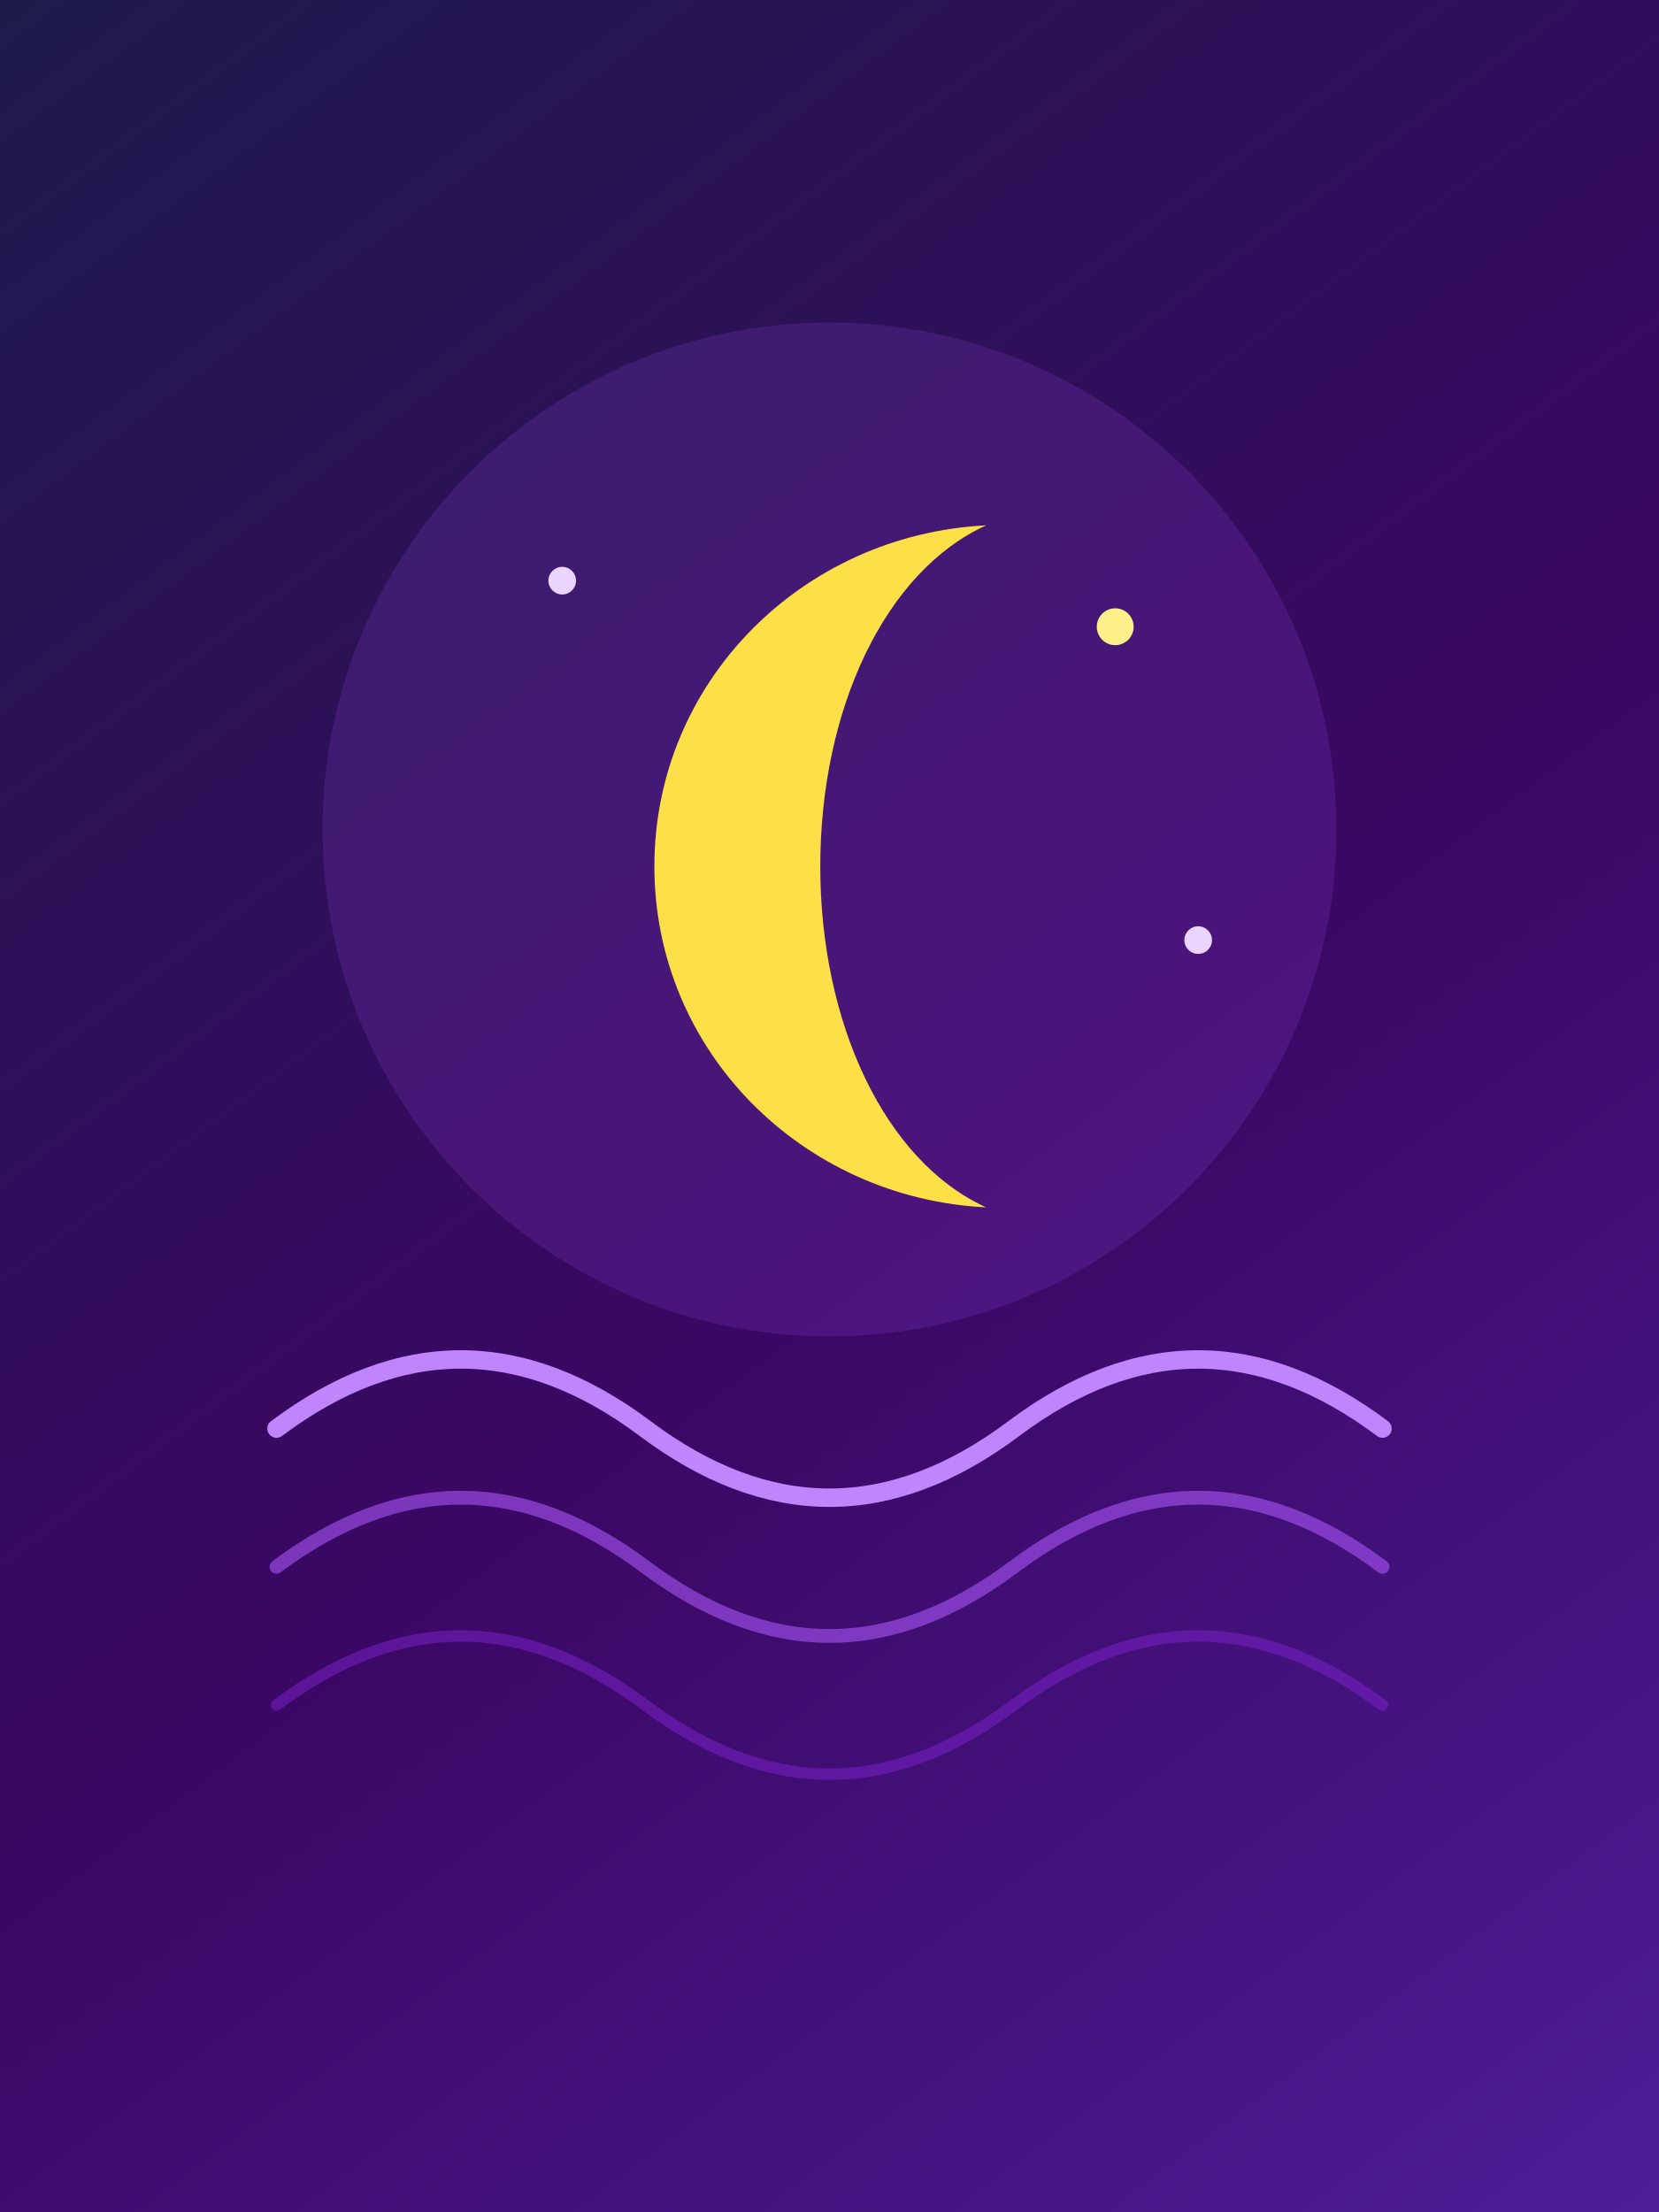
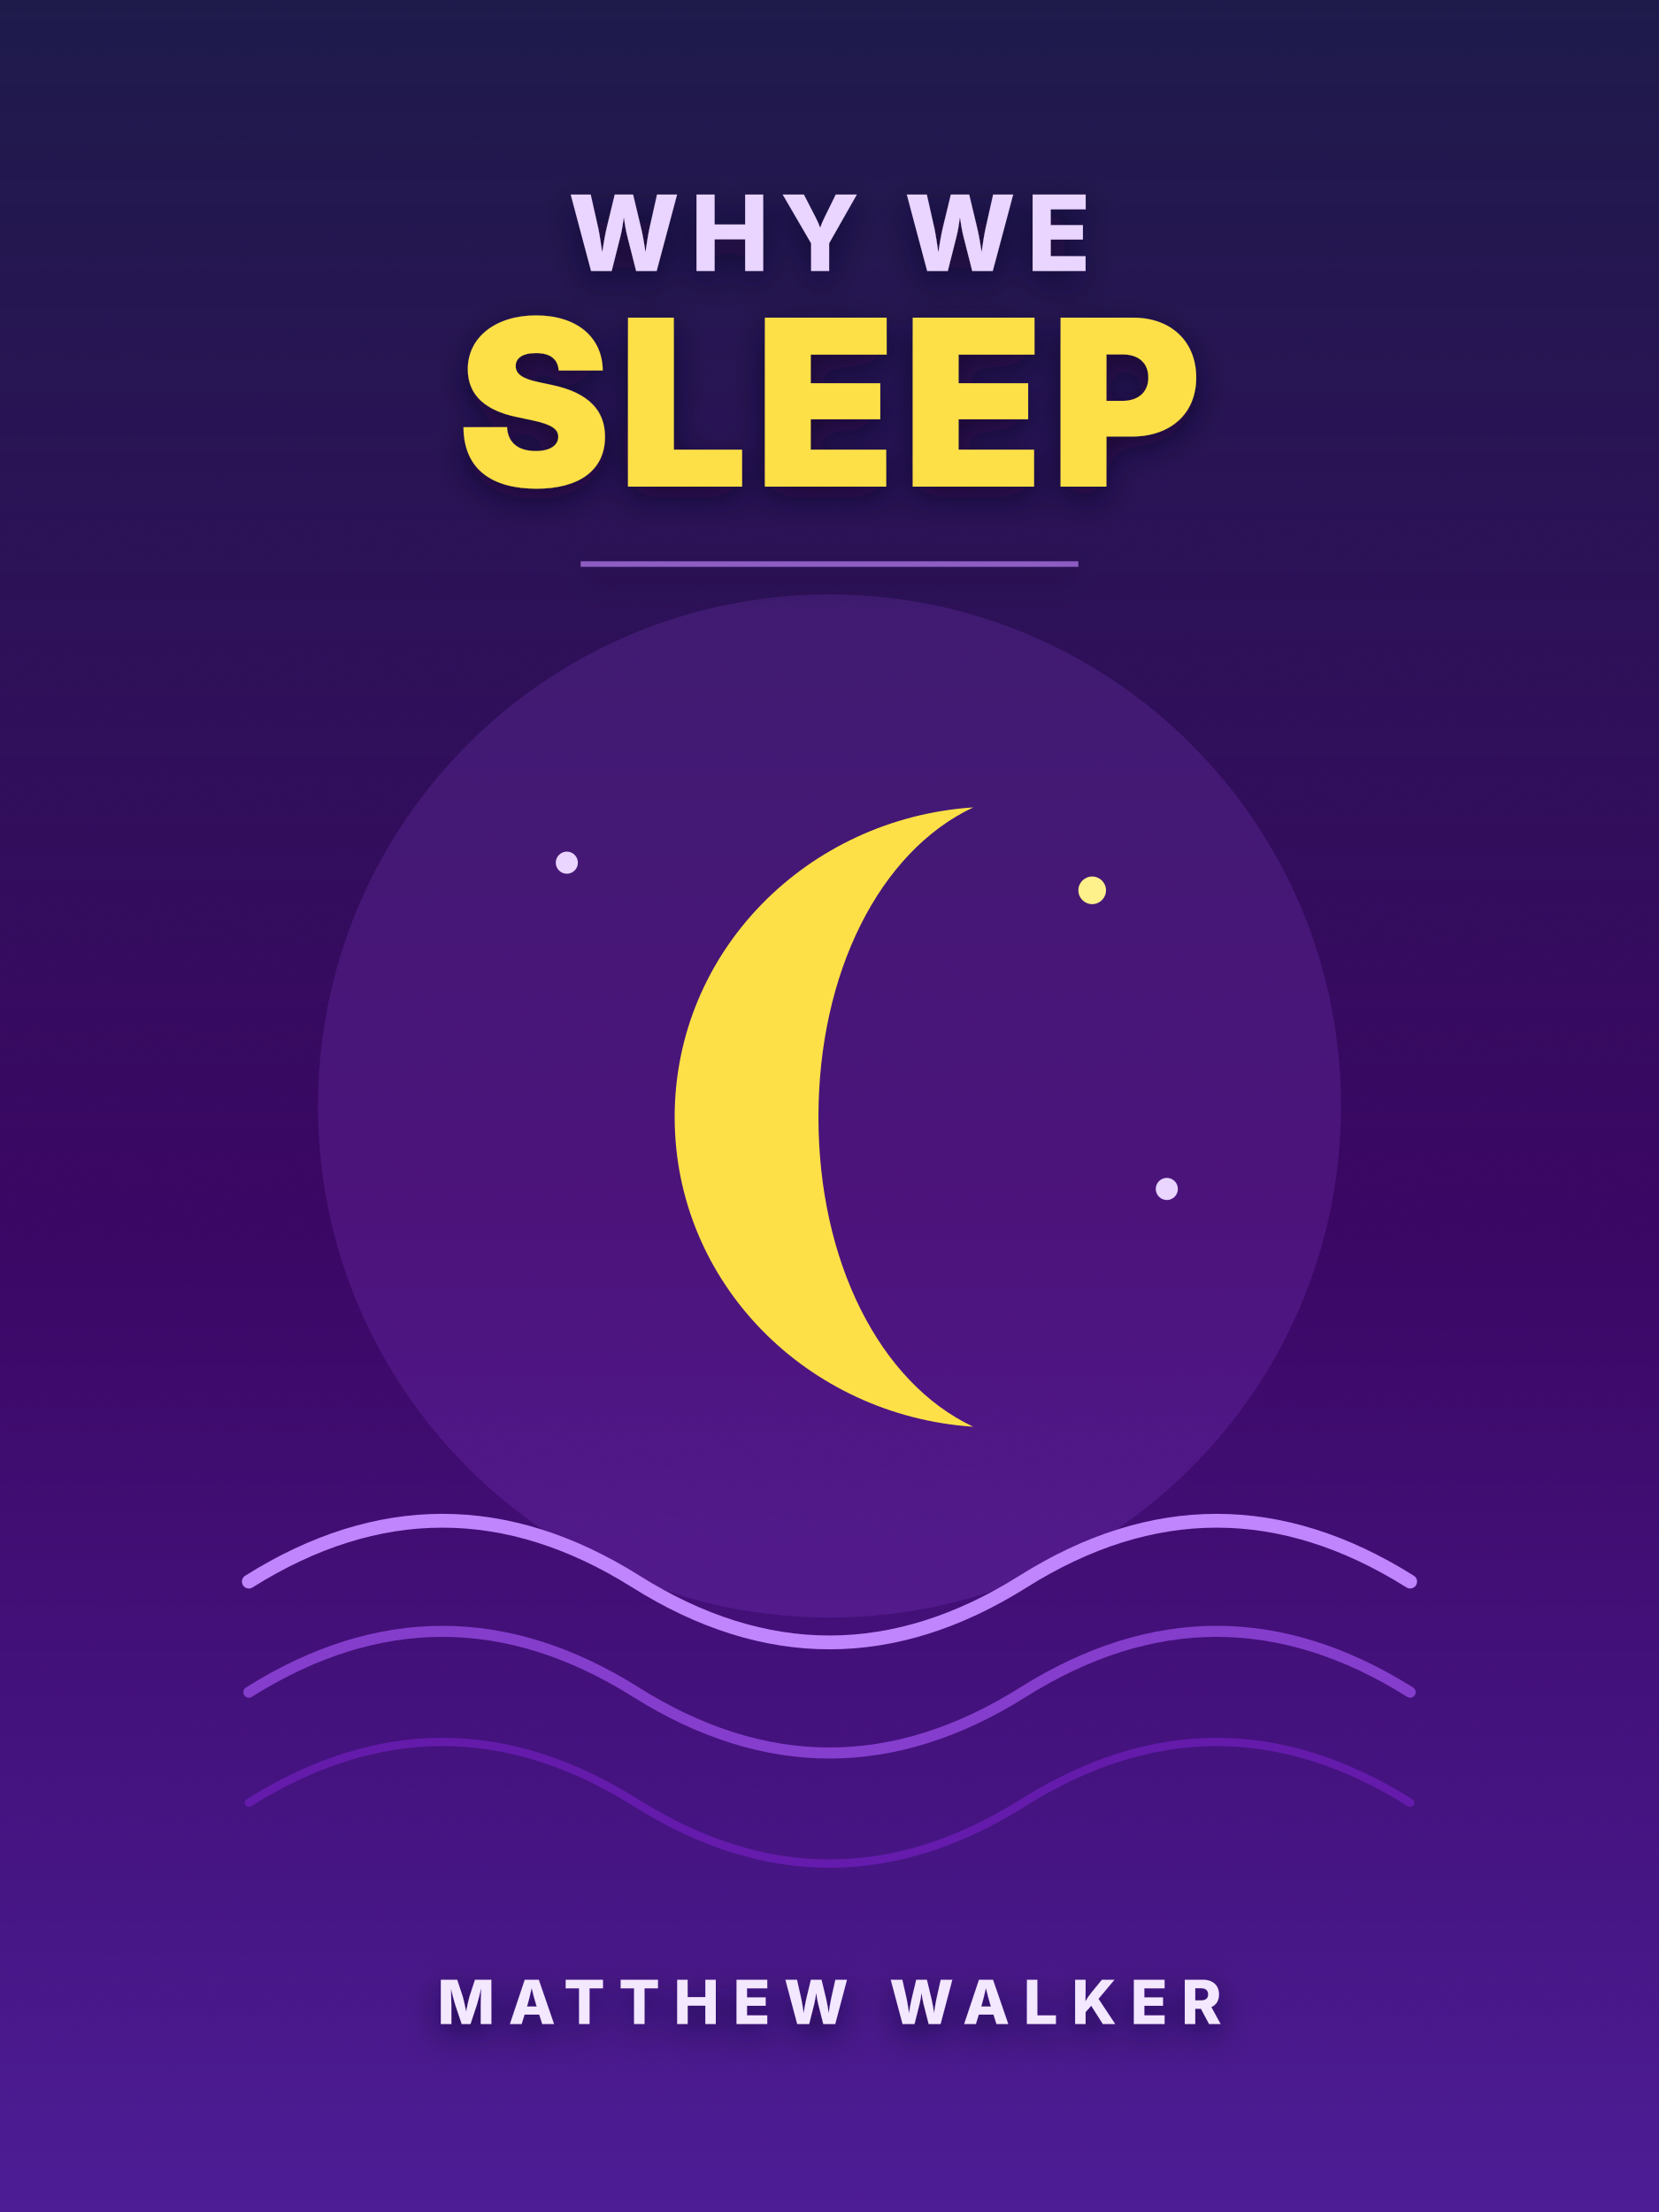
- <svg xmlns="http://www.w3.org/2000/svg" viewBox="0 0 360 480" fill="none">
+ <svg xmlns="http://www.w3.org/2000/svg" viewBox="0 0 600 800" width="600" height="800">
  <defs>
-     <linearGradient id="bg" x1="0" y1="0" x2="360" y2="480" gradientUnits="userSpaceOnUse">
-       <stop offset="0%" stop-color="#1e1b4b" />
-       <stop offset="55%" stop-color="#3b0764" />
-       <stop offset="100%" stop-color="#4c1d95" />
+     <linearGradient id="bgGrad" x1="0" y1="0" x2="0" y2="1">
+       <stop offset="0%" stop-color="#1E1B4B" />
+       <stop offset="55%" stop-color="#3B0764" />
+       <stop offset="100%" stop-color="#4C1D95" />
    </linearGradient>
+     <filter id="textShadow" x="-20%" y="-20%" width="140%" height="140%">
+       <feDropShadow dx="0" dy="4" stdDeviation="6" flood-color="#140429" flood-opacity="0.65" />
+     </filter>
+     <filter id="grain" x="0%" y="0%" width="100%" height="100%">
+       <feTurbulence type="fractalNoise" baseFrequency="0.75" numOctaves="3" stitchTiles="stitch" />
+       <feColorMatrix type="matrix" values="1 0 0 0 0  0 1 0 0 0  0 0 1 0 0  0 0 0 0.06 0" />
+     </filter>
  </defs>
-   <rect width="360" height="480" fill="url(#bg)" />
-   <circle cx="180" cy="180" r="110" fill="#a855f7" fill-opacity="0.16" />
-   <path d="M214 114 C174 116 142 148 142 188 C142 228 174 260 214 262 C192 252 178 222 178 188 C178 154 192 124 214 114 Z" fill="#fde047" />
-   <circle cx="242" cy="136" r="4" fill="#fef08a" />
-   <circle cx="122" cy="126" r="3" fill="#e9d5ff" />
-   <circle cx="260" cy="204" r="3" fill="#e9d5ff" />
-   <path d="M60 310 Q100 280 140 310 T220 310 T300 310" stroke="#c084fc" stroke-width="4" stroke-linecap="round" fill="none" />
-   <path d="M60 340 Q100 310 140 340 T220 340 T300 340" stroke="#a855f7" stroke-opacity="0.6" stroke-width="3" stroke-linecap="round" fill="none" />
-   <path d="M60 370 Q100 340 140 370 T220 370 T300 370" stroke="#7e22ce" stroke-opacity="0.5" stroke-width="2.5" stroke-linecap="round" fill="none" />
+   <rect width="600" height="800" fill="url(#bgGrad)" />
+   <circle cx="300" cy="400" r="185" fill="#A855F7" fill-opacity="0.16" />
+   <path d="M352 292 C292 296 244 344 244 404 C244 464 292 512 352 516 C318 500 296 456 296 404 C296 352 318 308 352 292 Z" fill="#FDE047" />
+   <circle cx="395" cy="322" r="5" fill="#FEF08A" />
+   <circle cx="205" cy="312" r="4" fill="#E9D5FF" />
+   <circle cx="422" cy="430" r="4" fill="#E9D5FF" />
+   <path d="M90 572 Q160 528 230 572 T370 572 T510 572" stroke="#C084FC" stroke-width="5" stroke-linecap="round" fill="none" />
+   <path d="M90 612 Q160 568 230 612 T370 612 T510 612" stroke="#A855F7" stroke-opacity="0.65" stroke-width="4" stroke-linecap="round" fill="none" />
+   <path d="M90 652 Q160 608 230 652 T370 652 T510 652" stroke="#7E22CE" stroke-opacity="0.55" stroke-width="3" stroke-linecap="round" fill="none" />
+   <g filter="url(#textShadow)" text-anchor="middle" font-family="'Inter', 'Segoe UI', system-ui, -apple-system, sans-serif">
+     <text x="300" y="98" fill="#E9D5FF" font-size="38" font-weight="800" letter-spacing="4">WHY WE</text>
+     <text x="300" y="176" fill="#FDE047" font-size="84" font-weight="900" letter-spacing="2">SLEEP</text>
+     <line x1="210" y1="204" x2="390" y2="204" stroke="#C084FC" stroke-width="2" opacity="0.65" />
+     <text x="300" y="732" fill="#F3E8FF" font-size="22" font-weight="800" letter-spacing="5">MATTHEW WALKER</text>
+   </g>
+   <rect width="600" height="800" fill="#FFFFFF" filter="url(#grain)" opacity="0.35" style="mix-blend-mode: overlay;" />
</svg>
